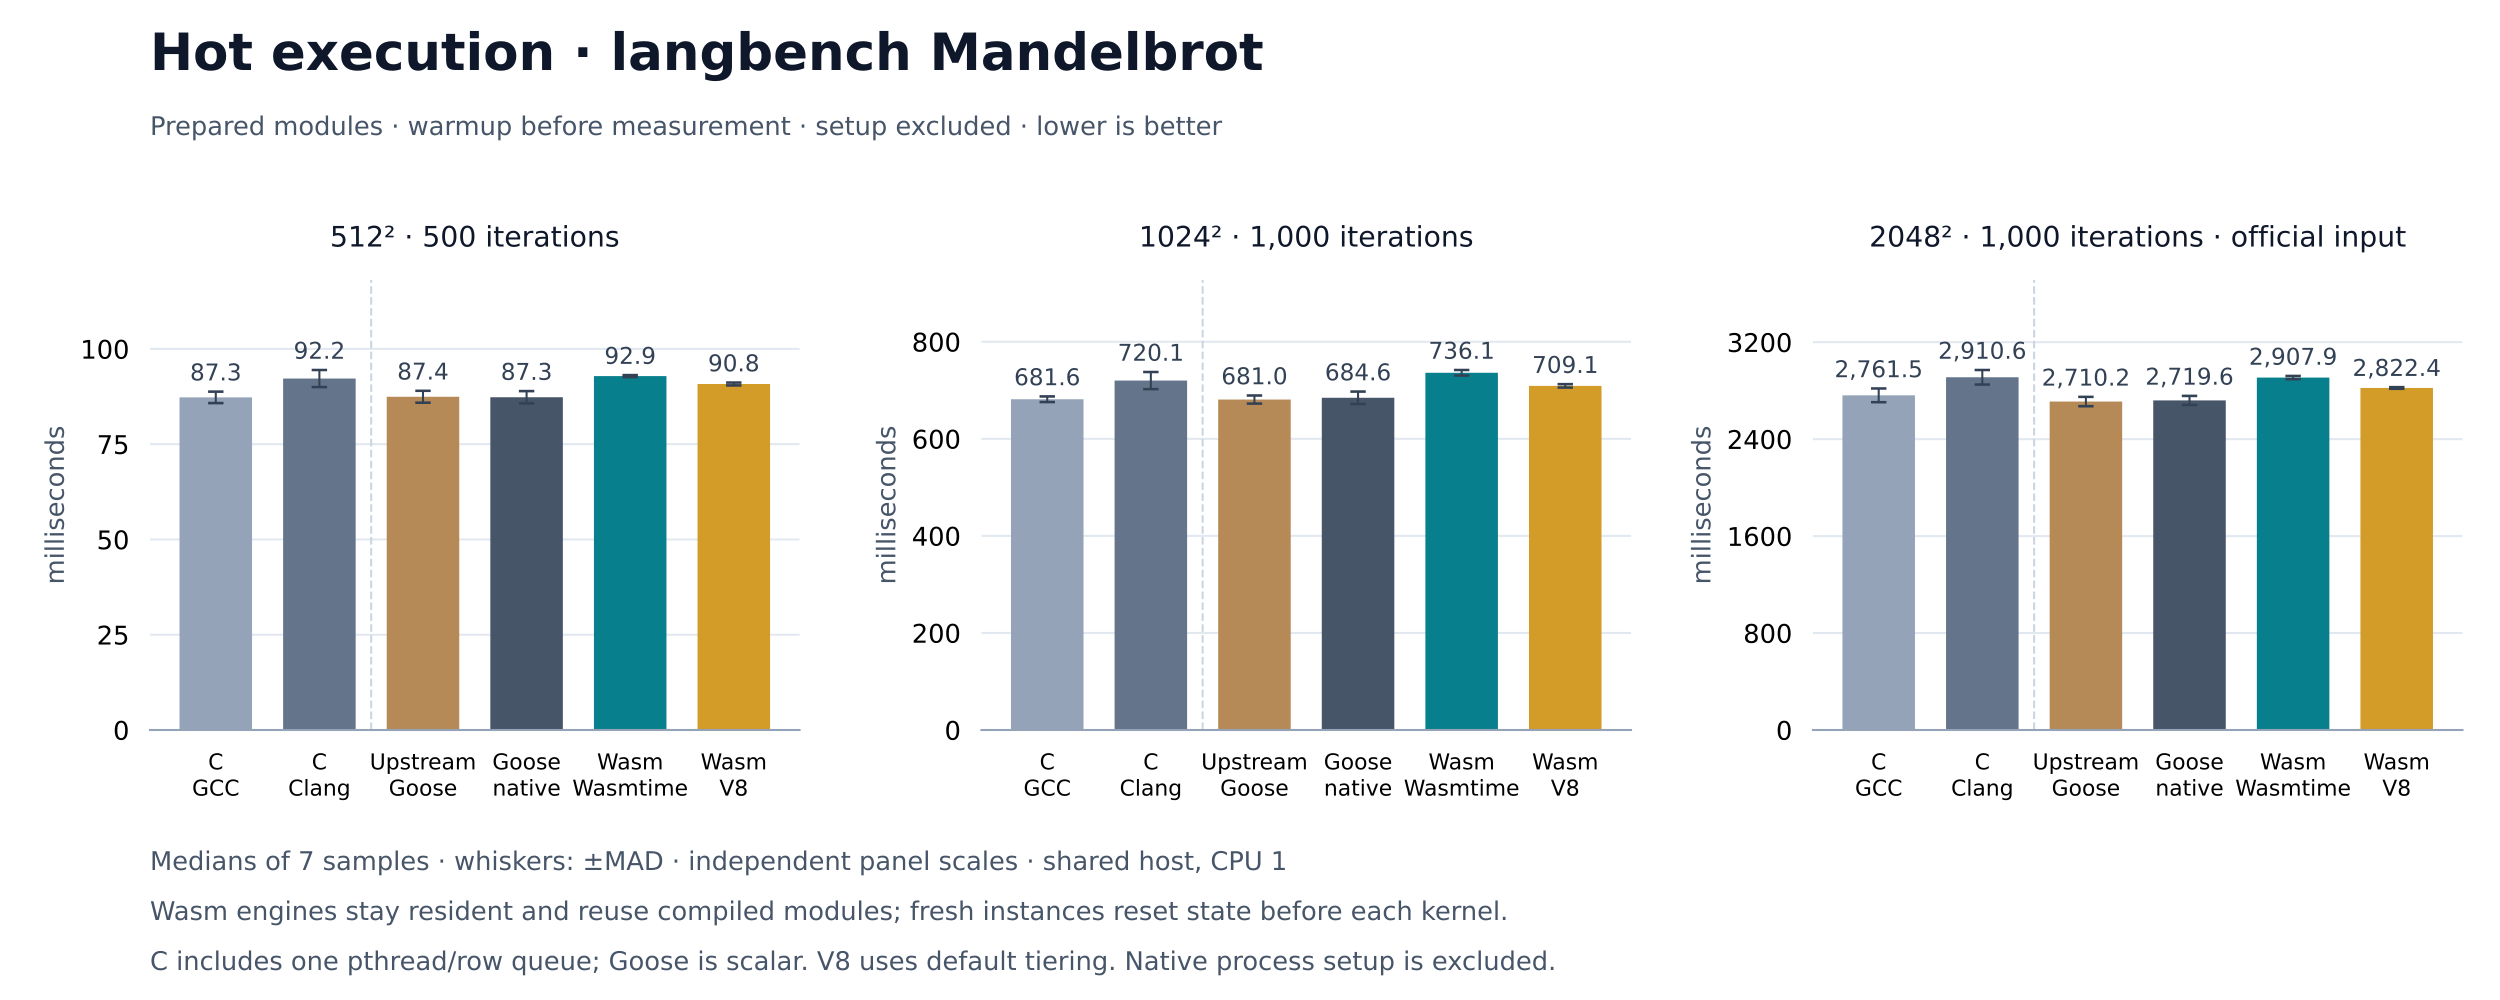
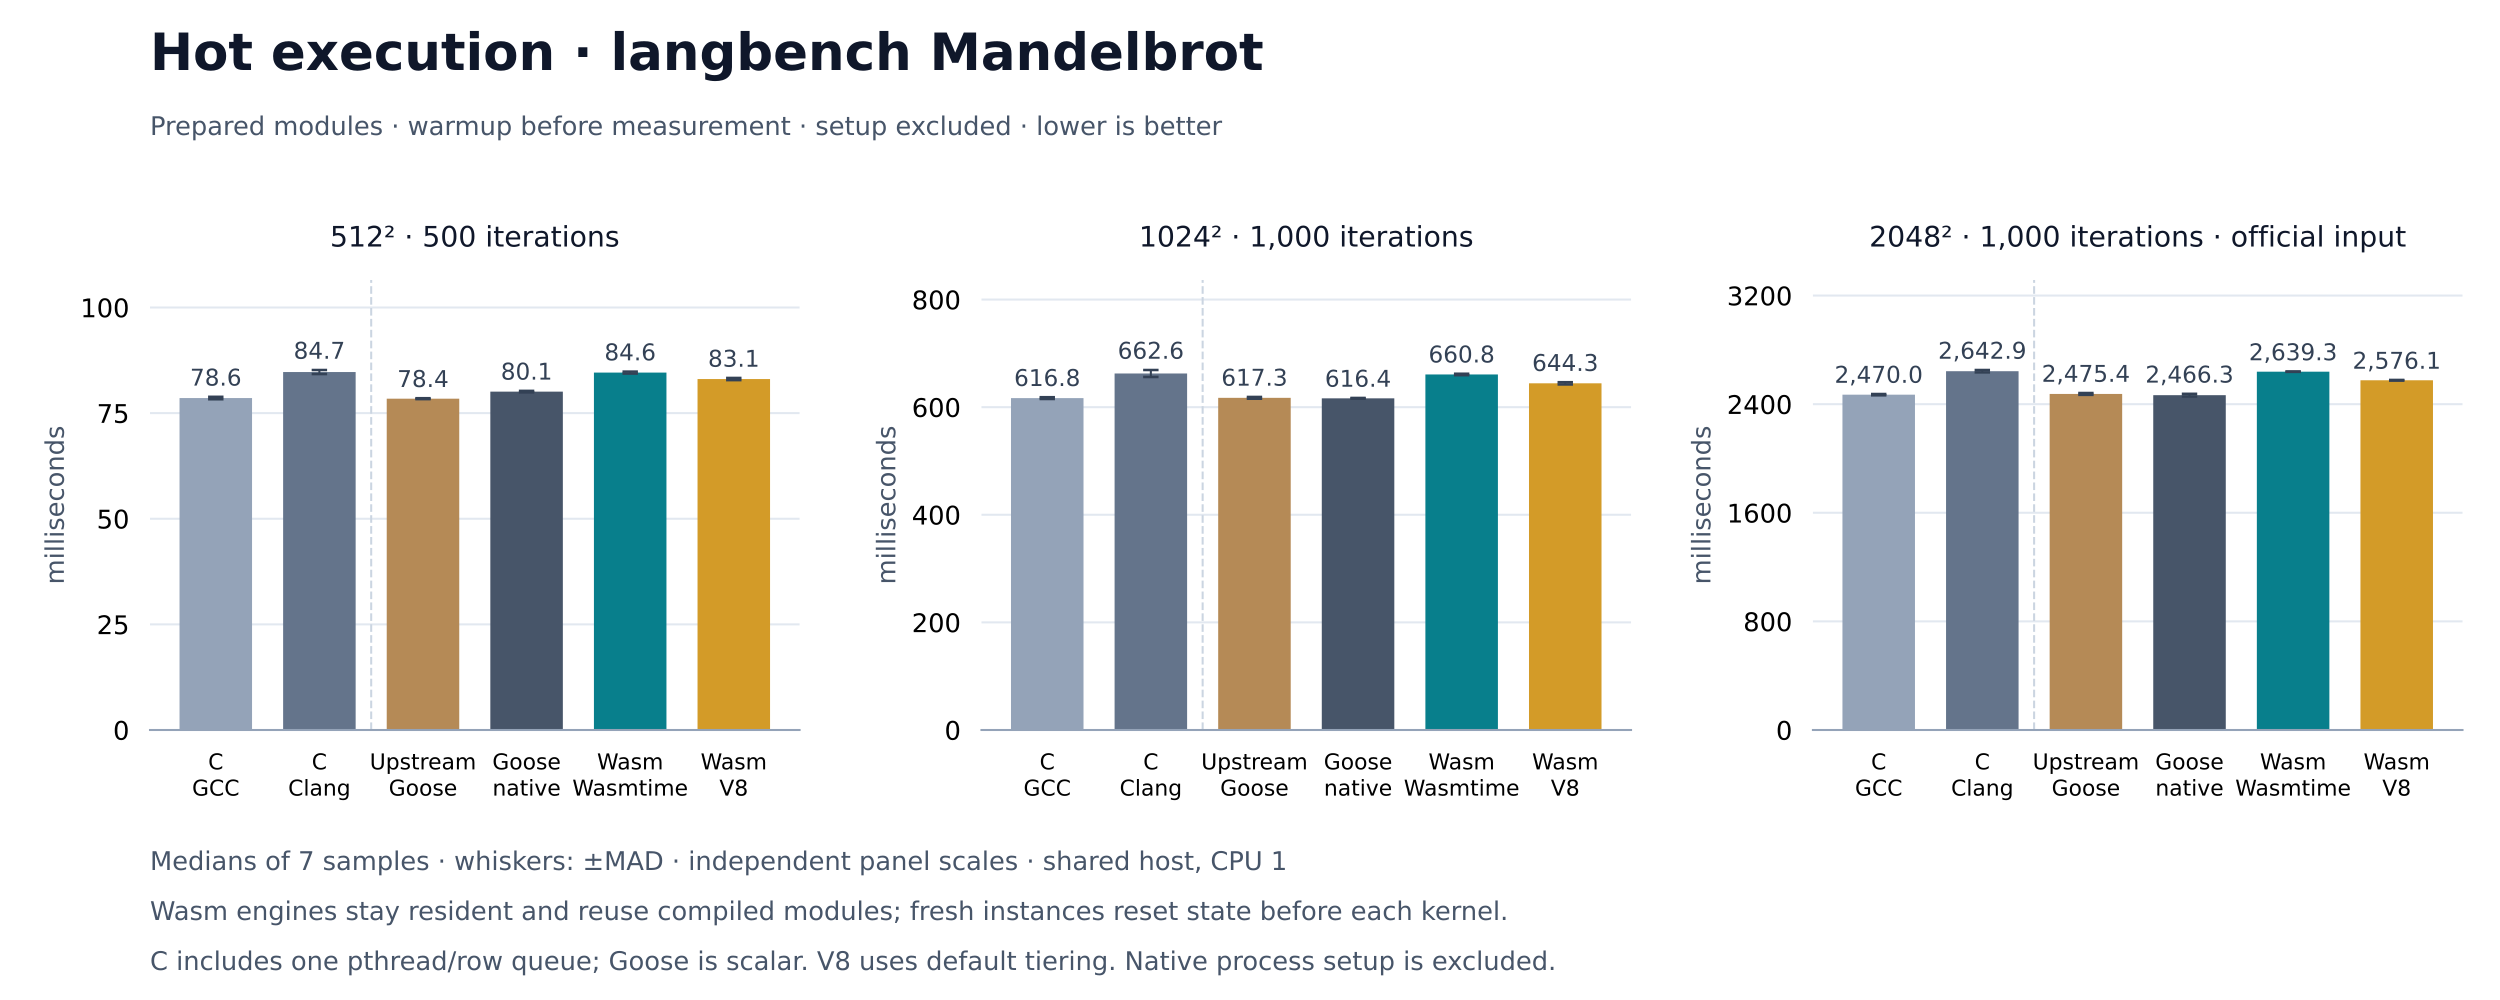
<svg xmlns="http://www.w3.org/2000/svg" xmlns:xlink="http://www.w3.org/1999/xlink" width="972pt" height="388.8pt" viewBox="0 0 972 388.8" version="1.1">
  <defs>
    <style type="text/css">*{stroke-linejoin: round; stroke-linecap: butt}</style>
  </defs>
  <g id="figure_1">
    <g id="patch_1">
      <path d="M 0 388.8 L 972 388.8 L 972 0 L 0 0 z " style="fill: #ffffff" />
    </g>
    <g id="axes_1">
      <g id="patch_2">
        <path d="M 58.32 283.824 L 310.876 283.824 L 310.876 108.864 L 58.32 108.864 z " style="fill: #ffffff" />
      </g>
      <g id="matplotlib.axis_1">
        <g id="xtick_1">
          <g id="line2d_1" />
          <g id="text_1">
            <text style="font-size: 8.5px; font-family: 'DejaVu Sans'" transform="translate(80.93016 299.1328)">C</text>
            <text style="font-size: 8.5px; font-family: 'DejaVu Sans'" transform="translate(74.66938 309.3345)">GCC</text>
          </g>
        </g>
        <g id="xtick_2">
          <g id="line2d_2" />
          <g id="text_2">
            <text style="font-size: 8.5px; font-family: 'DejaVu Sans'" transform="translate(121.2103 299.1328)">C</text>
            <text style="font-size: 8.5px; font-family: 'DejaVu Sans'" transform="translate(112.0336 309.3352)">Clang</text>
          </g>
        </g>
        <g id="xtick_3">
          <g id="line2d_3" />
          <g id="text_3">
            <text style="font-size: 8.5px; font-family: 'DejaVu Sans'" transform="translate(143.7566 299.1328)">Upstream</text>
            <text style="font-size: 8.5px; font-family: 'DejaVu Sans'" transform="translate(151.135 309.3345)">Goose</text>
          </g>
        </g>
        <g id="xtick_4">
          <g id="line2d_4" />
          <g id="text_4">
            <text style="font-size: 8.5px; font-family: 'DejaVu Sans'" transform="translate(191.4151 299.1328)">Goose</text>
            <text style="font-size: 8.5px; font-family: 'DejaVu Sans'" transform="translate(191.4629 309.3352)">native</text>
          </g>
        </g>
        <g id="xtick_5">
          <g id="line2d_5" />
          <g id="text_5">
            <text style="font-size: 8.5px; font-family: 'DejaVu Sans'" transform="translate(232.1294 299.1328)">Wasm</text>
            <text style="font-size: 8.5px; font-family: 'DejaVu Sans'" transform="translate(222.5278 309.3352)">Wasmtime</text>
          </g>
        </g>
        <g id="xtick_6">
          <g id="line2d_6" />
          <g id="text_6">
            <text style="font-size: 8.5px; font-family: 'DejaVu Sans'" transform="translate(272.4095 299.1328)">Wasm</text>
            <text style="font-size: 8.5px; font-family: 'DejaVu Sans'" transform="translate(279.687 309.3345)">V8</text>
          </g>
        </g>
      </g>
      <g id="matplotlib.axis_2">
        <g id="ytick_1">
          <g id="line2d_7">
            <path d="M 58.32 283.824 L 310.876 283.824 " clip-path="url(#p1867e7d874)" style="fill: none; stroke: #e2e8f0; stroke-width: 0.8; stroke-linecap: square" />
          </g>
          <g id="line2d_8" />
          <g id="text_7">
            <text style="font-size: 10px; font-family: 'DejaVu Sans'; text-anchor: end" x="50.32" y="287.623" transform="rotate(-0 50.32 287.6228)">0</text>
          </g>
        </g>
        <g id="ytick_2">
          <g id="line2d_9">
-             <path d="M 58.32 246.783 L 310.876 246.783 " clip-path="url(#p1867e7d874)" style="fill: none; stroke: #e2e8f0; stroke-width: 0.8; stroke-linecap: square" />
+             <path d="M 58.32 242.755 L 310.876 242.755 " clip-path="url(#p1867e7d874)" style="fill: none; stroke: #e2e8f0; stroke-width: 0.8; stroke-linecap: square" />
          </g>
          <g id="line2d_10" />
          <g id="text_8">
-             <text style="font-size: 10px; font-family: 'DejaVu Sans'; text-anchor: end" x="50.32" y="250.582" transform="rotate(-0 50.32 250.5823)">25</text>
+             <text style="font-size: 10px; font-family: 'DejaVu Sans'; text-anchor: end" x="50.32" y="246.554" transform="rotate(-0 50.32 246.5542)">25</text>
          </g>
        </g>
        <g id="ytick_3">
          <g id="line2d_11">
-             <path d="M 58.32 209.743 L 310.876 209.743 " clip-path="url(#p1867e7d874)" style="fill: none; stroke: #e2e8f0; stroke-width: 0.8; stroke-linecap: square" />
+             <path d="M 58.32 201.687 L 310.876 201.687 " clip-path="url(#p1867e7d874)" style="fill: none; stroke: #e2e8f0; stroke-width: 0.8; stroke-linecap: square" />
          </g>
          <g id="line2d_12" />
          <g id="text_9">
-             <text style="font-size: 10px; font-family: 'DejaVu Sans'; text-anchor: end" x="50.32" y="213.542" transform="rotate(-0 50.32 213.5417)">50</text>
+             <text style="font-size: 10px; font-family: 'DejaVu Sans'; text-anchor: end" x="50.32" y="205.486" transform="rotate(-0 50.32 205.4856)">50</text>
          </g>
        </g>
        <g id="ytick_4">
          <g id="line2d_13">
-             <path d="M 58.32 172.702 L 310.876 172.702 " clip-path="url(#p1867e7d874)" style="fill: none; stroke: #e2e8f0; stroke-width: 0.8; stroke-linecap: square" />
+             <path d="M 58.32 160.618 L 310.876 160.618 " clip-path="url(#p1867e7d874)" style="fill: none; stroke: #e2e8f0; stroke-width: 0.8; stroke-linecap: square" />
          </g>
          <g id="line2d_14" />
          <g id="text_10">
-             <text style="font-size: 10px; font-family: 'DejaVu Sans'; text-anchor: end" x="50.32" y="176.501" transform="rotate(-0 50.32 176.5011)">75</text>
+             <text style="font-size: 10px; font-family: 'DejaVu Sans'; text-anchor: end" x="50.32" y="164.417" transform="rotate(-0 50.32 164.4169)">75</text>
          </g>
        </g>
        <g id="ytick_5">
          <g id="line2d_15">
-             <path d="M 58.32 135.662 L 310.876 135.662 " clip-path="url(#p1867e7d874)" style="fill: none; stroke: #e2e8f0; stroke-width: 0.8; stroke-linecap: square" />
+             <path d="M 58.32 119.549 L 310.876 119.549 " clip-path="url(#p1867e7d874)" style="fill: none; stroke: #e2e8f0; stroke-width: 0.8; stroke-linecap: square" />
          </g>
          <g id="line2d_16" />
          <g id="text_11">
-             <text style="font-size: 10px; font-family: 'DejaVu Sans'; text-anchor: end" x="50.32" y="139.461" transform="rotate(-0 50.32 139.4606)">100</text>
+             <text style="font-size: 10px; font-family: 'DejaVu Sans'; text-anchor: end" x="50.32" y="123.348" transform="rotate(-0 50.32 123.3483)">100</text>
          </g>
        </g>
        <g id="text_12">
          <text style="font-size: 10px; font-family: 'DejaVu Sans'; text-anchor: middle; fill: #475569" x="24.83" y="196.344" transform="rotate(-90 24.83016 196.344)">milliseconds</text>
        </g>
      </g>
      <g id="patch_3">
-         <path d="M 69.8 283.824 L 97.996 283.824 L 97.996 154.5 L 69.8 154.5 z " clip-path="url(#p1867e7d874)" style="fill: #94a3b8" />
+         <path d="M 69.8 283.824 L 97.996 283.824 L 97.996 154.761 L 69.8 154.761 z " clip-path="url(#p1867e7d874)" style="fill: #94a3b8" />
      </g>
      <g id="patch_4">
-         <path d="M 110.08 283.824 L 138.276 283.824 L 138.276 147.176 L 110.08 147.176 z " clip-path="url(#p1867e7d874)" style="fill: #64748b" />
+         <path d="M 110.08 283.824 L 138.276 283.824 L 138.276 144.649 L 110.08 144.649 z " clip-path="url(#p1867e7d874)" style="fill: #64748b" />
      </g>
      <g id="patch_5">
-         <path d="M 150.36 283.824 L 178.556 283.824 L 178.556 154.259 L 150.36 154.259 z " clip-path="url(#p1867e7d874)" style="fill: #b58a56" />
+         <path d="M 150.36 283.824 L 178.556 283.824 L 178.556 155.009 L 150.36 155.009 z " clip-path="url(#p1867e7d874)" style="fill: #b58a56" />
      </g>
      <g id="patch_6">
-         <path d="M 190.64 283.824 L 218.836 283.824 L 218.836 154.449 L 190.64 154.449 z " clip-path="url(#p1867e7d874)" style="fill: #475569" />
+         <path d="M 190.64 283.824 L 218.836 283.824 L 218.836 152.269 L 190.64 152.269 z " clip-path="url(#p1867e7d874)" style="fill: #475569" />
      </g>
      <g id="patch_7">
-         <path d="M 230.92 283.824 L 259.116 283.824 L 259.116 146.228 L 230.92 146.228 z " clip-path="url(#p1867e7d874)" style="fill: #087f8c" />
+         <path d="M 230.92 283.824 L 259.116 283.824 L 259.116 144.861 L 230.92 144.861 z " clip-path="url(#p1867e7d874)" style="fill: #087f8c" />
      </g>
      <g id="patch_8">
-         <path d="M 271.2 283.824 L 299.396 283.824 L 299.396 149.297 L 271.2 149.297 z " clip-path="url(#p1867e7d874)" style="fill: #d39b28" />
+         <path d="M 271.2 283.824 L 299.396 283.824 L 299.396 147.377 L 271.2 147.377 z " clip-path="url(#p1867e7d874)" style="fill: #d39b28" />
      </g>
      <g id="LineCollection_1">
-         <path d="M 83.898 156.731 L 83.898 152.27 " clip-path="url(#p1867e7d874)" style="fill: none; stroke: #334155; stroke-width: 0.8" />
-         <path d="M 124.178 150.496 L 124.178 143.856 " clip-path="url(#p1867e7d874)" style="fill: none; stroke: #334155; stroke-width: 0.8" />
-         <path d="M 164.458 156.573 L 164.458 151.945 " clip-path="url(#p1867e7d874)" style="fill: none; stroke: #334155; stroke-width: 0.8" />
-         <path d="M 204.738 156.841 L 204.738 152.057 " clip-path="url(#p1867e7d874)" style="fill: none; stroke: #334155; stroke-width: 0.8" />
-         <path d="M 245.018 146.611 L 245.018 145.845 " clip-path="url(#p1867e7d874)" style="fill: none; stroke: #334155; stroke-width: 0.8" />
-         <path d="M 285.298 149.855 L 285.298 148.74 " clip-path="url(#p1867e7d874)" style="fill: none; stroke: #334155; stroke-width: 0.8" />
+         <path d="M 83.898 155.229 L 83.898 154.294 " clip-path="url(#p1867e7d874)" style="fill: none; stroke: #334155; stroke-width: 0.8" />
+         <path d="M 124.178 145.441 L 124.178 143.856 " clip-path="url(#p1867e7d874)" style="fill: none; stroke: #334155; stroke-width: 0.8" />
+         <path d="M 164.458 155.184 L 164.458 154.835 " clip-path="url(#p1867e7d874)" style="fill: none; stroke: #334155; stroke-width: 0.8" />
+         <path d="M 204.738 152.565 L 204.738 151.972 " clip-path="url(#p1867e7d874)" style="fill: none; stroke: #334155; stroke-width: 0.8" />
+         <path d="M 245.018 145.244 L 245.018 144.477 " clip-path="url(#p1867e7d874)" style="fill: none; stroke: #334155; stroke-width: 0.8" />
+         <path d="M 285.298 147.795 L 285.298 146.958 " clip-path="url(#p1867e7d874)" style="fill: none; stroke: #334155; stroke-width: 0.8" />
      </g>
      <g id="line2d_17">
        <defs>
          <path id="m312f0f70a7" d="M 3 0 L -3 -0 " style="stroke: #334155" />
        </defs>
        <g clip-path="url(#p1867e7d874)">
-           <use xlink:href="#m312f0f70a7" x="83.898" y="156.731" style="fill: #1f77b4; stroke: #334155" />
-           <use xlink:href="#m312f0f70a7" x="124.178" y="150.496" style="fill: #1f77b4; stroke: #334155" />
-           <use xlink:href="#m312f0f70a7" x="164.458" y="156.573" style="fill: #1f77b4; stroke: #334155" />
-           <use xlink:href="#m312f0f70a7" x="204.738" y="156.841" style="fill: #1f77b4; stroke: #334155" />
-           <use xlink:href="#m312f0f70a7" x="245.018" y="146.611" style="fill: #1f77b4; stroke: #334155" />
-           <use xlink:href="#m312f0f70a7" x="285.298" y="149.855" style="fill: #1f77b4; stroke: #334155" />
+           <use xlink:href="#m312f0f70a7" x="83.898" y="155.229" style="fill: #1f77b4; stroke: #334155" />
+           <use xlink:href="#m312f0f70a7" x="124.178" y="145.441" style="fill: #1f77b4; stroke: #334155" />
+           <use xlink:href="#m312f0f70a7" x="164.458" y="155.184" style="fill: #1f77b4; stroke: #334155" />
+           <use xlink:href="#m312f0f70a7" x="204.738" y="152.565" style="fill: #1f77b4; stroke: #334155" />
+           <use xlink:href="#m312f0f70a7" x="245.018" y="145.244" style="fill: #1f77b4; stroke: #334155" />
+           <use xlink:href="#m312f0f70a7" x="285.298" y="147.795" style="fill: #1f77b4; stroke: #334155" />
        </g>
      </g>
      <g id="line2d_18">
        <g clip-path="url(#p1867e7d874)">
-           <use xlink:href="#m312f0f70a7" x="83.898" y="152.27" style="fill: #1f77b4; stroke: #334155" />
+           <use xlink:href="#m312f0f70a7" x="83.898" y="154.294" style="fill: #1f77b4; stroke: #334155" />
          <use xlink:href="#m312f0f70a7" x="124.178" y="143.856" style="fill: #1f77b4; stroke: #334155" />
-           <use xlink:href="#m312f0f70a7" x="164.458" y="151.945" style="fill: #1f77b4; stroke: #334155" />
-           <use xlink:href="#m312f0f70a7" x="204.738" y="152.057" style="fill: #1f77b4; stroke: #334155" />
-           <use xlink:href="#m312f0f70a7" x="245.018" y="145.845" style="fill: #1f77b4; stroke: #334155" />
-           <use xlink:href="#m312f0f70a7" x="285.298" y="148.74" style="fill: #1f77b4; stroke: #334155" />
+           <use xlink:href="#m312f0f70a7" x="164.458" y="154.835" style="fill: #1f77b4; stroke: #334155" />
+           <use xlink:href="#m312f0f70a7" x="204.738" y="151.972" style="fill: #1f77b4; stroke: #334155" />
+           <use xlink:href="#m312f0f70a7" x="245.018" y="144.477" style="fill: #1f77b4; stroke: #334155" />
+           <use xlink:href="#m312f0f70a7" x="285.298" y="146.958" style="fill: #1f77b4; stroke: #334155" />
        </g>
      </g>
      <g id="line2d_19">
        <path d="M 144.318 283.824 L 144.318 108.864 " clip-path="url(#p1867e7d874)" style="fill: none; stroke-dasharray: 2.96,1.28; stroke-dashoffset: 0; stroke: #cbd5e1; stroke-width: 0.8" />
      </g>
      <g id="patch_9">
        <path d="M 58.32 283.824 L 310.876 283.824 " style="fill: none; stroke: #94a3b8; stroke-width: 0.8; stroke-linejoin: miter; stroke-linecap: square" />
      </g>
      <g id="text_13">
-         <text style="font-size: 9px; font-family: 'DejaVu Sans'; text-anchor: middle; fill: #334155" x="83.898" y="147.896" transform="rotate(-0 83.89786 147.8958)">87.3</text>
+         <text style="font-size: 9px; font-family: 'DejaVu Sans'; text-anchor: middle; fill: #334155" x="83.898" y="149.92" transform="rotate(-0 83.89786 149.9197)">78.6</text>
      </g>
      <g id="text_14">
-         <text style="font-size: 9px; font-family: 'DejaVu Sans'; text-anchor: middle; fill: #334155" x="124.178" y="139.482" transform="rotate(-0 124.178 139.482)">92.2</text>
+         <text style="font-size: 9px; font-family: 'DejaVu Sans'; text-anchor: middle; fill: #334155" x="124.178" y="139.482" transform="rotate(-0 124.178 139.482)">84.7</text>
      </g>
      <g id="text_15">
-         <text style="font-size: 9px; font-family: 'DejaVu Sans'; text-anchor: middle; fill: #334155" x="164.458" y="147.571" transform="rotate(-0 164.458 147.5705)">87.4</text>
+         <text style="font-size: 9px; font-family: 'DejaVu Sans'; text-anchor: middle; fill: #334155" x="164.458" y="150.461" transform="rotate(-0 164.458 150.4614)">78.4</text>
      </g>
      <g id="text_16">
-         <text style="font-size: 9px; font-family: 'DejaVu Sans'; text-anchor: middle; fill: #334155" x="204.738" y="147.683" transform="rotate(-0 204.7381 147.6829)">87.3</text>
+         <text style="font-size: 9px; font-family: 'DejaVu Sans'; text-anchor: middle; fill: #334155" x="204.738" y="147.598" transform="rotate(-0 204.7381 147.5976)">80.1</text>
      </g>
      <g id="text_17">
-         <text style="font-size: 9px; font-family: 'DejaVu Sans'; text-anchor: middle; fill: #334155" x="245.018" y="141.471" transform="rotate(-0 245.0182 141.4706)">92.9</text>
+         <text style="font-size: 9px; font-family: 'DejaVu Sans'; text-anchor: middle; fill: #334155" x="245.018" y="140.103" transform="rotate(-0 245.0182 140.1027)">84.6</text>
      </g>
      <g id="text_18">
-         <text style="font-size: 9px; font-family: 'DejaVu Sans'; text-anchor: middle; fill: #334155" x="285.298" y="144.366" transform="rotate(-0 285.2983 144.3659)">90.8</text>
+         <text style="font-size: 9px; font-family: 'DejaVu Sans'; text-anchor: middle; fill: #334155" x="285.298" y="142.584" transform="rotate(-0 285.2983 142.5838)">83.1</text>
      </g>
      <g id="text_19">
        <text style="font-size: 11px; font-family: 'DejaVu Sans'; text-anchor: middle; fill: #0f172a" x="184.598" y="95.864" transform="rotate(-0 184.5981 95.864)">512² · 500 iterations</text>
      </g>
    </g>
    <g id="axes_2">
      <g id="patch_10">
        <path d="M 381.592 283.824 L 634.148 283.824 L 634.148 108.864 L 381.592 108.864 z " style="fill: #ffffff" />
      </g>
      <g id="matplotlib.axis_3">
        <g id="xtick_7">
          <g id="line2d_20" />
          <g id="text_20">
            <text style="font-size: 8.5px; font-family: 'DejaVu Sans'" transform="translate(404.2021 299.1328)">C</text>
            <text style="font-size: 8.5px; font-family: 'DejaVu Sans'" transform="translate(397.9413 309.3345)">GCC</text>
          </g>
        </g>
        <g id="xtick_8">
          <g id="line2d_21" />
          <g id="text_21">
            <text style="font-size: 8.5px; font-family: 'DejaVu Sans'" transform="translate(444.4822 299.1328)">C</text>
            <text style="font-size: 8.5px; font-family: 'DejaVu Sans'" transform="translate(435.3055 309.3352)">Clang</text>
          </g>
        </g>
        <g id="xtick_9">
          <g id="line2d_22" />
          <g id="text_22">
            <text style="font-size: 8.5px; font-family: 'DejaVu Sans'" transform="translate(467.0285 299.1328)">Upstream</text>
            <text style="font-size: 8.5px; font-family: 'DejaVu Sans'" transform="translate(474.4069 309.3345)">Goose</text>
          </g>
        </g>
        <g id="xtick_10">
          <g id="line2d_23" />
          <g id="text_23">
            <text style="font-size: 8.5px; font-family: 'DejaVu Sans'" transform="translate(514.687 299.1328)">Goose</text>
            <text style="font-size: 8.5px; font-family: 'DejaVu Sans'" transform="translate(514.7348 309.3352)">native</text>
          </g>
        </g>
        <g id="xtick_11">
          <g id="line2d_24" />
          <g id="text_24">
            <text style="font-size: 8.5px; font-family: 'DejaVu Sans'" transform="translate(555.4013 299.1328)">Wasm</text>
            <text style="font-size: 8.5px; font-family: 'DejaVu Sans'" transform="translate(545.7997 309.3352)">Wasmtime</text>
          </g>
        </g>
        <g id="xtick_12">
          <g id="line2d_25" />
          <g id="text_25">
            <text style="font-size: 8.5px; font-family: 'DejaVu Sans'" transform="translate(595.6814 299.1328)">Wasm</text>
            <text style="font-size: 8.5px; font-family: 'DejaVu Sans'" transform="translate(602.9589 309.3345)">V8</text>
          </g>
        </g>
      </g>
      <g id="matplotlib.axis_4">
        <g id="ytick_6">
          <g id="line2d_26">
            <path d="M 381.592 283.824 L 634.148 283.824 " clip-path="url(#pa1d23f0274)" style="fill: none; stroke: #e2e8f0; stroke-width: 0.8; stroke-linecap: square" />
          </g>
          <g id="line2d_27" />
          <g id="text_26">
            <text style="font-size: 10px; font-family: 'DejaVu Sans'; text-anchor: end" x="373.592" y="287.623" transform="rotate(-0 373.5919 287.6228)">0</text>
          </g>
        </g>
        <g id="ytick_7">
          <g id="line2d_28">
-             <path d="M 381.592 246.089 L 634.148 246.089 " clip-path="url(#pa1d23f0274)" style="fill: none; stroke: #e2e8f0; stroke-width: 0.8; stroke-linecap: square" />
+             <path d="M 381.592 241.984 L 634.148 241.984 " clip-path="url(#pa1d23f0274)" style="fill: none; stroke: #e2e8f0; stroke-width: 0.8; stroke-linecap: square" />
          </g>
          <g id="line2d_29" />
          <g id="text_27">
-             <text style="font-size: 10px; font-family: 'DejaVu Sans'; text-anchor: end" x="373.592" y="249.888" transform="rotate(-0 373.5919 249.888)">200</text>
+             <text style="font-size: 10px; font-family: 'DejaVu Sans'; text-anchor: end" x="373.592" y="245.782" transform="rotate(-0 373.5919 245.7823)">200</text>
          </g>
        </g>
        <g id="ytick_8">
          <g id="line2d_30">
-             <path d="M 381.592 208.354 L 634.148 208.354 " clip-path="url(#pa1d23f0274)" style="fill: none; stroke: #e2e8f0; stroke-width: 0.8; stroke-linecap: square" />
+             <path d="M 381.592 200.143 L 634.148 200.143 " clip-path="url(#pa1d23f0274)" style="fill: none; stroke: #e2e8f0; stroke-width: 0.8; stroke-linecap: square" />
          </g>
          <g id="line2d_31" />
          <g id="text_28">
-             <text style="font-size: 10px; font-family: 'DejaVu Sans'; text-anchor: end" x="373.592" y="212.153" transform="rotate(-0 373.5919 212.1532)">400</text>
+             <text style="font-size: 10px; font-family: 'DejaVu Sans'; text-anchor: end" x="373.592" y="203.942" transform="rotate(-0 373.5919 203.9419)">400</text>
          </g>
        </g>
        <g id="ytick_9">
          <g id="line2d_32">
-             <path d="M 381.592 170.62 L 634.148 170.62 " clip-path="url(#pa1d23f0274)" style="fill: none; stroke: #e2e8f0; stroke-width: 0.8; stroke-linecap: square" />
+             <path d="M 381.592 158.303 L 634.148 158.303 " clip-path="url(#pa1d23f0274)" style="fill: none; stroke: #e2e8f0; stroke-width: 0.8; stroke-linecap: square" />
          </g>
          <g id="line2d_33" />
          <g id="text_29">
-             <text style="font-size: 10px; font-family: 'DejaVu Sans'; text-anchor: end" x="373.592" y="174.418" transform="rotate(-0 373.5919 174.4184)">600</text>
+             <text style="font-size: 10px; font-family: 'DejaVu Sans'; text-anchor: end" x="373.592" y="162.101" transform="rotate(-0 373.5919 162.1014)">600</text>
          </g>
        </g>
        <g id="ytick_10">
          <g id="line2d_34">
-             <path d="M 381.592 132.885 L 634.148 132.885 " clip-path="url(#pa1d23f0274)" style="fill: none; stroke: #e2e8f0; stroke-width: 0.8; stroke-linecap: square" />
+             <path d="M 381.592 116.462 L 634.148 116.462 " clip-path="url(#pa1d23f0274)" style="fill: none; stroke: #e2e8f0; stroke-width: 0.8; stroke-linecap: square" />
          </g>
          <g id="line2d_35" />
          <g id="text_30">
-             <text style="font-size: 10px; font-family: 'DejaVu Sans'; text-anchor: end" x="373.592" y="136.684" transform="rotate(-0 373.5919 136.6836)">800</text>
+             <text style="font-size: 10px; font-family: 'DejaVu Sans'; text-anchor: end" x="373.592" y="120.261" transform="rotate(-0 373.5919 120.2609)">800</text>
          </g>
        </g>
        <g id="text_31">
          <text style="font-size: 10px; font-family: 'DejaVu Sans'; text-anchor: middle; fill: #475569" x="348.102" y="196.344" transform="rotate(-90 348.1021 196.344)">milliseconds</text>
        </g>
      </g>
      <g id="patch_11">
-         <path d="M 393.072 283.824 L 421.268 283.824 L 421.268 155.226 L 393.072 155.226 z " clip-path="url(#pa1d23f0274)" style="fill: #94a3b8" />
+         <path d="M 393.072 283.824 L 421.268 283.824 L 421.268 154.785 L 393.072 154.785 z " clip-path="url(#pa1d23f0274)" style="fill: #94a3b8" />
      </g>
      <g id="patch_12">
-         <path d="M 433.352 283.824 L 461.548 283.824 L 461.548 147.962 L 433.352 147.962 z " clip-path="url(#pa1d23f0274)" style="fill: #64748b" />
+         <path d="M 433.352 283.824 L 461.548 283.824 L 461.548 145.211 L 433.352 145.211 z " clip-path="url(#pa1d23f0274)" style="fill: #64748b" />
      </g>
      <g id="patch_13">
-         <path d="M 473.632 283.824 L 501.828 283.824 L 501.828 155.339 L 473.632 155.339 z " clip-path="url(#pa1d23f0274)" style="fill: #b58a56" />
+         <path d="M 473.632 283.824 L 501.828 283.824 L 501.828 154.679 L 473.632 154.679 z " clip-path="url(#pa1d23f0274)" style="fill: #b58a56" />
      </g>
      <g id="patch_14">
-         <path d="M 513.912 283.824 L 542.108 283.824 L 542.108 154.654 L 513.912 154.654 z " clip-path="url(#pa1d23f0274)" style="fill: #475569" />
+         <path d="M 513.912 283.824 L 542.108 283.824 L 542.108 154.875 L 513.912 154.875 z " clip-path="url(#pa1d23f0274)" style="fill: #475569" />
      </g>
      <g id="patch_15">
-         <path d="M 554.192 283.824 L 582.388 283.824 L 582.388 144.937 L 554.192 144.937 z " clip-path="url(#pa1d23f0274)" style="fill: #087f8c" />
+         <path d="M 554.192 283.824 L 582.388 283.824 L 582.388 145.592 L 554.192 145.592 z " clip-path="url(#pa1d23f0274)" style="fill: #087f8c" />
      </g>
      <g id="patch_16">
-         <path d="M 594.472 283.824 L 622.668 283.824 L 622.668 150.032 L 594.472 150.032 z " clip-path="url(#pa1d23f0274)" style="fill: #d39b28" />
+         <path d="M 594.472 283.824 L 622.668 283.824 L 622.668 149.031 L 594.472 149.031 z " clip-path="url(#pa1d23f0274)" style="fill: #d39b28" />
      </g>
      <g id="LineCollection_2">
-         <path d="M 407.17 156.313 L 407.17 154.139 " clip-path="url(#pa1d23f0274)" style="fill: none; stroke: #334155; stroke-width: 0.8" />
-         <path d="M 447.45 151.295 L 447.45 144.63 " clip-path="url(#pa1d23f0274)" style="fill: none; stroke: #334155; stroke-width: 0.8" />
-         <path d="M 487.73 156.915 L 487.73 153.764 " clip-path="url(#pa1d23f0274)" style="fill: none; stroke: #334155; stroke-width: 0.8" />
-         <path d="M 528.01 157.063 L 528.01 152.244 " clip-path="url(#pa1d23f0274)" style="fill: none; stroke: #334155; stroke-width: 0.8" />
-         <path d="M 568.29 146.018 L 568.29 143.856 " clip-path="url(#pa1d23f0274)" style="fill: none; stroke: #334155; stroke-width: 0.8" />
-         <path d="M 608.57 150.694 L 608.57 149.37 " clip-path="url(#pa1d23f0274)" style="fill: none; stroke: #334155; stroke-width: 0.8" />
+         <path d="M 407.17 155.126 L 407.17 154.445 " clip-path="url(#pa1d23f0274)" style="fill: none; stroke: #334155; stroke-width: 0.8" />
+         <path d="M 447.45 146.566 L 447.45 143.856 " clip-path="url(#pa1d23f0274)" style="fill: none; stroke: #334155; stroke-width: 0.8" />
+         <path d="M 487.73 155.028 L 487.73 154.33 " clip-path="url(#pa1d23f0274)" style="fill: none; stroke: #334155; stroke-width: 0.8" />
+         <path d="M 528.01 155.021 L 528.01 154.729 " clip-path="url(#pa1d23f0274)" style="fill: none; stroke: #334155; stroke-width: 0.8" />
+         <path d="M 568.29 145.878 L 568.29 145.307 " clip-path="url(#pa1d23f0274)" style="fill: none; stroke: #334155; stroke-width: 0.8" />
+         <path d="M 608.57 149.461 L 608.57 148.602 " clip-path="url(#pa1d23f0274)" style="fill: none; stroke: #334155; stroke-width: 0.8" />
      </g>
      <g id="line2d_36">
        <g clip-path="url(#pa1d23f0274)">
-           <use xlink:href="#m312f0f70a7" x="407.17" y="156.313" style="fill: #1f77b4; stroke: #334155" />
-           <use xlink:href="#m312f0f70a7" x="447.45" y="151.295" style="fill: #1f77b4; stroke: #334155" />
-           <use xlink:href="#m312f0f70a7" x="487.73" y="156.915" style="fill: #1f77b4; stroke: #334155" />
-           <use xlink:href="#m312f0f70a7" x="528.01" y="157.063" style="fill: #1f77b4; stroke: #334155" />
-           <use xlink:href="#m312f0f70a7" x="568.29" y="146.018" style="fill: #1f77b4; stroke: #334155" />
-           <use xlink:href="#m312f0f70a7" x="608.57" y="150.694" style="fill: #1f77b4; stroke: #334155" />
+           <use xlink:href="#m312f0f70a7" x="407.17" y="155.126" style="fill: #1f77b4; stroke: #334155" />
+           <use xlink:href="#m312f0f70a7" x="447.45" y="146.566" style="fill: #1f77b4; stroke: #334155" />
+           <use xlink:href="#m312f0f70a7" x="487.73" y="155.028" style="fill: #1f77b4; stroke: #334155" />
+           <use xlink:href="#m312f0f70a7" x="528.01" y="155.021" style="fill: #1f77b4; stroke: #334155" />
+           <use xlink:href="#m312f0f70a7" x="568.29" y="145.878" style="fill: #1f77b4; stroke: #334155" />
+           <use xlink:href="#m312f0f70a7" x="608.57" y="149.461" style="fill: #1f77b4; stroke: #334155" />
        </g>
      </g>
      <g id="line2d_37">
        <g clip-path="url(#pa1d23f0274)">
-           <use xlink:href="#m312f0f70a7" x="407.17" y="154.139" style="fill: #1f77b4; stroke: #334155" />
-           <use xlink:href="#m312f0f70a7" x="447.45" y="144.63" style="fill: #1f77b4; stroke: #334155" />
-           <use xlink:href="#m312f0f70a7" x="487.73" y="153.764" style="fill: #1f77b4; stroke: #334155" />
-           <use xlink:href="#m312f0f70a7" x="528.01" y="152.244" style="fill: #1f77b4; stroke: #334155" />
-           <use xlink:href="#m312f0f70a7" x="568.29" y="143.856" style="fill: #1f77b4; stroke: #334155" />
-           <use xlink:href="#m312f0f70a7" x="608.57" y="149.37" style="fill: #1f77b4; stroke: #334155" />
+           <use xlink:href="#m312f0f70a7" x="407.17" y="154.445" style="fill: #1f77b4; stroke: #334155" />
+           <use xlink:href="#m312f0f70a7" x="447.45" y="143.856" style="fill: #1f77b4; stroke: #334155" />
+           <use xlink:href="#m312f0f70a7" x="487.73" y="154.33" style="fill: #1f77b4; stroke: #334155" />
+           <use xlink:href="#m312f0f70a7" x="528.01" y="154.729" style="fill: #1f77b4; stroke: #334155" />
+           <use xlink:href="#m312f0f70a7" x="568.29" y="145.307" style="fill: #1f77b4; stroke: #334155" />
+           <use xlink:href="#m312f0f70a7" x="608.57" y="148.602" style="fill: #1f77b4; stroke: #334155" />
        </g>
      </g>
      <g id="line2d_38">
        <path d="M 467.59 283.824 L 467.59 108.864 " clip-path="url(#pa1d23f0274)" style="fill: none; stroke-dasharray: 2.96,1.28; stroke-dashoffset: 0; stroke: #cbd5e1; stroke-width: 0.8" />
      </g>
      <g id="patch_17">
        <path d="M 381.592 283.824 L 634.148 283.824 " style="fill: none; stroke: #94a3b8; stroke-width: 0.8; stroke-linejoin: miter; stroke-linecap: square" />
      </g>
      <g id="text_32">
-         <text style="font-size: 9px; font-family: 'DejaVu Sans'; text-anchor: middle; fill: #334155" x="407.17" y="149.765" transform="rotate(-0 407.1698 149.7646)">681.6</text>
+         <text style="font-size: 9px; font-family: 'DejaVu Sans'; text-anchor: middle; fill: #334155" x="407.17" y="150.071" transform="rotate(-0 407.1698 150.0713)">616.8</text>
      </g>
      <g id="text_33">
-         <text style="font-size: 9px; font-family: 'DejaVu Sans'; text-anchor: middle; fill: #334155" x="447.45" y="140.256" transform="rotate(-0 447.4499 140.2559)">720.1</text>
+         <text style="font-size: 9px; font-family: 'DejaVu Sans'; text-anchor: middle; fill: #334155" x="447.45" y="139.482" transform="rotate(-0 447.4499 139.482)">662.6</text>
      </g>
      <g id="text_34">
-         <text style="font-size: 9px; font-family: 'DejaVu Sans'; text-anchor: middle; fill: #334155" x="487.73" y="149.39" transform="rotate(-0 487.73 149.3896)">681.0</text>
+         <text style="font-size: 9px; font-family: 'DejaVu Sans'; text-anchor: middle; fill: #334155" x="487.73" y="149.956" transform="rotate(-0 487.73 149.9555)">617.3</text>
      </g>
      <g id="text_35">
-         <text style="font-size: 9px; font-family: 'DejaVu Sans'; text-anchor: middle; fill: #334155" x="528.01" y="147.87" transform="rotate(-0 528.01 147.8701)">684.6</text>
+         <text style="font-size: 9px; font-family: 'DejaVu Sans'; text-anchor: middle; fill: #334155" x="528.01" y="150.355" transform="rotate(-0 528.01 150.3553)">616.4</text>
      </g>
      <g id="text_36">
-         <text style="font-size: 9px; font-family: 'DejaVu Sans'; text-anchor: middle; fill: #334155" x="568.29" y="139.482" transform="rotate(-0 568.2901 139.482)">736.1</text>
+         <text style="font-size: 9px; font-family: 'DejaVu Sans'; text-anchor: middle; fill: #334155" x="568.29" y="140.933" transform="rotate(-0 568.2901 140.9327)">660.8</text>
      </g>
      <g id="text_37">
-         <text style="font-size: 9px; font-family: 'DejaVu Sans'; text-anchor: middle; fill: #334155" x="608.57" y="144.996" transform="rotate(-0 608.5702 144.9965)">709.1</text>
+         <text style="font-size: 9px; font-family: 'DejaVu Sans'; text-anchor: middle; fill: #334155" x="608.57" y="144.228" transform="rotate(-0 608.5702 144.2278)">644.3</text>
      </g>
      <g id="text_38">
        <text style="font-size: 11px; font-family: 'DejaVu Sans'; text-anchor: middle; fill: #0f172a" x="507.87" y="95.864" transform="rotate(-0 507.87 95.864)">1024² · 1,000 iterations</text>
      </g>
    </g>
    <g id="axes_3">
      <g id="patch_18">
        <path d="M 704.864 283.824 L 957.42 283.824 L 957.42 108.864 L 704.864 108.864 z " style="fill: #ffffff" />
      </g>
      <g id="matplotlib.axis_5">
        <g id="xtick_13">
          <g id="line2d_39" />
          <g id="text_39">
            <text style="font-size: 8.5px; font-family: 'DejaVu Sans'" transform="translate(727.474 299.1328)">C</text>
            <text style="font-size: 8.5px; font-family: 'DejaVu Sans'" transform="translate(721.2132 309.3345)">GCC</text>
          </g>
        </g>
        <g id="xtick_14">
          <g id="line2d_40" />
          <g id="text_40">
            <text style="font-size: 8.5px; font-family: 'DejaVu Sans'" transform="translate(767.7541 299.1328)">C</text>
            <text style="font-size: 8.5px; font-family: 'DejaVu Sans'" transform="translate(758.5774 309.3352)">Clang</text>
          </g>
        </g>
        <g id="xtick_15">
          <g id="line2d_41" />
          <g id="text_41">
            <text style="font-size: 8.5px; font-family: 'DejaVu Sans'" transform="translate(790.3004 299.1328)">Upstream</text>
            <text style="font-size: 8.5px; font-family: 'DejaVu Sans'" transform="translate(797.6788 309.3345)">Goose</text>
          </g>
        </g>
        <g id="xtick_16">
          <g id="line2d_42" />
          <g id="text_42">
            <text style="font-size: 8.5px; font-family: 'DejaVu Sans'" transform="translate(837.9589 299.1328)">Goose</text>
            <text style="font-size: 8.5px; font-family: 'DejaVu Sans'" transform="translate(838.0067 309.3352)">native</text>
          </g>
        </g>
        <g id="xtick_17">
          <g id="line2d_43" />
          <g id="text_43">
            <text style="font-size: 8.5px; font-family: 'DejaVu Sans'" transform="translate(878.6733 299.1328)">Wasm</text>
            <text style="font-size: 8.5px; font-family: 'DejaVu Sans'" transform="translate(869.0716 309.3352)">Wasmtime</text>
          </g>
        </g>
        <g id="xtick_18">
          <g id="line2d_44" />
          <g id="text_44">
            <text style="font-size: 8.5px; font-family: 'DejaVu Sans'" transform="translate(918.9534 299.1328)">Wasm</text>
            <text style="font-size: 8.5px; font-family: 'DejaVu Sans'" transform="translate(926.2308 309.3345)">V8</text>
          </g>
        </g>
      </g>
      <g id="matplotlib.axis_6">
        <g id="ytick_11">
          <g id="line2d_45">
            <path d="M 704.864 283.824 L 957.42 283.824 " clip-path="url(#p89d5f736ee)" style="fill: none; stroke: #e2e8f0; stroke-width: 0.8; stroke-linecap: square" />
          </g>
          <g id="line2d_46" />
          <g id="text_45">
            <text style="font-size: 10px; font-family: 'DejaVu Sans'; text-anchor: end" x="696.864" y="287.623" transform="rotate(-0 696.8638 287.6228)">0</text>
          </g>
        </g>
        <g id="ytick_12">
          <g id="line2d_47">
-             <path d="M 704.864 246.129 L 957.42 246.129 " clip-path="url(#p89d5f736ee)" style="fill: none; stroke: #e2e8f0; stroke-width: 0.8; stroke-linecap: square" />
+             <path d="M 704.864 241.597 L 957.42 241.597 " clip-path="url(#p89d5f736ee)" style="fill: none; stroke: #e2e8f0; stroke-width: 0.8; stroke-linecap: square" />
          </g>
          <g id="line2d_48" />
          <g id="text_46">
-             <text style="font-size: 10px; font-family: 'DejaVu Sans'; text-anchor: end" x="696.864" y="249.928" transform="rotate(-0 696.8638 249.9279)">800</text>
+             <text style="font-size: 10px; font-family: 'DejaVu Sans'; text-anchor: end" x="696.864" y="245.396" transform="rotate(-0 696.8638 245.3962)">800</text>
          </g>
        </g>
        <g id="ytick_13">
          <g id="line2d_49">
-             <path d="M 704.864 208.434 L 957.42 208.434 " clip-path="url(#p89d5f736ee)" style="fill: none; stroke: #e2e8f0; stroke-width: 0.8; stroke-linecap: square" />
+             <path d="M 704.864 199.371 L 957.42 199.371 " clip-path="url(#p89d5f736ee)" style="fill: none; stroke: #e2e8f0; stroke-width: 0.8; stroke-linecap: square" />
          </g>
          <g id="line2d_50" />
          <g id="text_47">
-             <text style="font-size: 10px; font-family: 'DejaVu Sans'; text-anchor: end" x="696.864" y="212.233" transform="rotate(-0 696.8638 212.2331)">1600</text>
+             <text style="font-size: 10px; font-family: 'DejaVu Sans'; text-anchor: end" x="696.864" y="203.17" transform="rotate(-0 696.8638 203.1697)">1600</text>
          </g>
        </g>
        <g id="ytick_14">
          <g id="line2d_51">
-             <path d="M 704.864 170.739 L 957.42 170.739 " clip-path="url(#p89d5f736ee)" style="fill: none; stroke: #e2e8f0; stroke-width: 0.8; stroke-linecap: square" />
+             <path d="M 704.864 157.144 L 957.42 157.144 " clip-path="url(#p89d5f736ee)" style="fill: none; stroke: #e2e8f0; stroke-width: 0.8; stroke-linecap: square" />
          </g>
          <g id="line2d_52" />
          <g id="text_48">
-             <text style="font-size: 10px; font-family: 'DejaVu Sans'; text-anchor: end" x="696.864" y="174.538" transform="rotate(-0 696.8638 174.5382)">2400</text>
+             <text style="font-size: 10px; font-family: 'DejaVu Sans'; text-anchor: end" x="696.864" y="160.943" transform="rotate(-0 696.8638 160.9431)">2400</text>
          </g>
        </g>
        <g id="ytick_15">
          <g id="line2d_53">
-             <path d="M 704.864 133.044 L 957.42 133.044 " clip-path="url(#p89d5f736ee)" style="fill: none; stroke: #e2e8f0; stroke-width: 0.8; stroke-linecap: square" />
+             <path d="M 704.864 114.918 L 957.42 114.918 " clip-path="url(#p89d5f736ee)" style="fill: none; stroke: #e2e8f0; stroke-width: 0.8; stroke-linecap: square" />
          </g>
          <g id="line2d_54" />
          <g id="text_49">
-             <text style="font-size: 10px; font-family: 'DejaVu Sans'; text-anchor: end" x="696.864" y="136.843" transform="rotate(-0 696.8638 136.8433)">3200</text>
+             <text style="font-size: 10px; font-family: 'DejaVu Sans'; text-anchor: end" x="696.864" y="118.717" transform="rotate(-0 696.8638 118.7165)">3200</text>
          </g>
        </g>
        <g id="text_50">
          <text style="font-size: 10px; font-family: 'DejaVu Sans'; text-anchor: middle; fill: #475569" x="665.011" y="196.344" transform="rotate(-90 665.0115 196.344)">milliseconds</text>
        </g>
      </g>
      <g id="patch_19">
-         <path d="M 716.344 283.824 L 744.54 283.824 L 744.54 153.707 L 716.344 153.707 z " clip-path="url(#p89d5f736ee)" style="fill: #94a3b8" />
+         <path d="M 716.344 283.824 L 744.54 283.824 L 744.54 153.449 L 716.344 153.449 z " clip-path="url(#p89d5f736ee)" style="fill: #94a3b8" />
      </g>
      <g id="patch_20">
-         <path d="M 756.624 283.824 L 784.82 283.824 L 784.82 146.68 L 756.624 146.68 z " clip-path="url(#p89d5f736ee)" style="fill: #64748b" />
+         <path d="M 756.624 283.824 L 784.82 283.824 L 784.82 144.326 L 756.624 144.326 z " clip-path="url(#p89d5f736ee)" style="fill: #64748b" />
      </g>
      <g id="patch_21">
-         <path d="M 796.904 283.824 L 825.1 283.824 L 825.1 156.123 L 796.904 156.123 z " clip-path="url(#p89d5f736ee)" style="fill: #b58a56" />
+         <path d="M 796.904 283.824 L 825.1 283.824 L 825.1 153.165 L 796.904 153.165 z " clip-path="url(#p89d5f736ee)" style="fill: #b58a56" />
      </g>
      <g id="patch_22">
-         <path d="M 837.184 283.824 L 865.38 283.824 L 865.38 155.679 L 837.184 155.679 z " clip-path="url(#p89d5f736ee)" style="fill: #475569" />
+         <path d="M 837.184 283.824 L 865.38 283.824 L 865.38 153.646 L 837.184 153.646 z " clip-path="url(#p89d5f736ee)" style="fill: #475569" />
      </g>
      <g id="patch_23">
-         <path d="M 877.464 283.824 L 905.66 283.824 L 905.66 146.806 L 877.464 146.806 z " clip-path="url(#p89d5f736ee)" style="fill: #087f8c" />
+         <path d="M 877.464 283.824 L 905.66 283.824 L 905.66 144.513 L 877.464 144.513 z " clip-path="url(#p89d5f736ee)" style="fill: #087f8c" />
      </g>
      <g id="patch_24">
-         <path d="M 917.744 283.824 L 945.94 283.824 L 945.94 150.838 L 917.744 150.838 z " clip-path="url(#p89d5f736ee)" style="fill: #d39b28" />
+         <path d="M 917.744 283.824 L 945.94 283.824 L 945.94 147.851 L 917.744 147.851 z " clip-path="url(#p89d5f736ee)" style="fill: #d39b28" />
      </g>
      <g id="LineCollection_3">
-         <path d="M 730.442 156.38 L 730.442 151.034 " clip-path="url(#p89d5f736ee)" style="fill: none; stroke: #334155; stroke-width: 0.8" />
-         <path d="M 770.722 149.503 L 770.722 143.856 " clip-path="url(#p89d5f736ee)" style="fill: none; stroke: #334155; stroke-width: 0.8" />
-         <path d="M 811.002 157.946 L 811.002 154.3 " clip-path="url(#p89d5f736ee)" style="fill: none; stroke: #334155; stroke-width: 0.8" />
-         <path d="M 851.282 157.439 L 851.282 153.919 " clip-path="url(#p89d5f736ee)" style="fill: none; stroke: #334155; stroke-width: 0.8" />
-         <path d="M 891.562 147.435 L 891.562 146.177 " clip-path="url(#p89d5f736ee)" style="fill: none; stroke: #334155; stroke-width: 0.8" />
-         <path d="M 931.842 151.147 L 931.842 150.53 " clip-path="url(#p89d5f736ee)" style="fill: none; stroke: #334155; stroke-width: 0.8" />
+         <path d="M 730.442 153.706 L 730.442 153.193 " clip-path="url(#p89d5f736ee)" style="fill: none; stroke: #334155; stroke-width: 0.8" />
+         <path d="M 770.722 144.795 L 770.722 143.856 " clip-path="url(#p89d5f736ee)" style="fill: none; stroke: #334155; stroke-width: 0.8" />
+         <path d="M 811.002 153.515 L 811.002 152.816 " clip-path="url(#p89d5f736ee)" style="fill: none; stroke: #334155; stroke-width: 0.8" />
+         <path d="M 851.282 154.17 L 851.282 153.123 " clip-path="url(#p89d5f736ee)" style="fill: none; stroke: #334155; stroke-width: 0.8" />
+         <path d="M 891.562 144.58 L 891.562 144.445 " clip-path="url(#p89d5f736ee)" style="fill: none; stroke: #334155; stroke-width: 0.8" />
+         <path d="M 931.842 147.969 L 931.842 147.734 " clip-path="url(#p89d5f736ee)" style="fill: none; stroke: #334155; stroke-width: 0.8" />
      </g>
      <g id="line2d_55">
        <g clip-path="url(#p89d5f736ee)">
-           <use xlink:href="#m312f0f70a7" x="730.442" y="156.38" style="fill: #1f77b4; stroke: #334155" />
-           <use xlink:href="#m312f0f70a7" x="770.722" y="149.503" style="fill: #1f77b4; stroke: #334155" />
-           <use xlink:href="#m312f0f70a7" x="811.002" y="157.946" style="fill: #1f77b4; stroke: #334155" />
-           <use xlink:href="#m312f0f70a7" x="851.282" y="157.439" style="fill: #1f77b4; stroke: #334155" />
-           <use xlink:href="#m312f0f70a7" x="891.562" y="147.435" style="fill: #1f77b4; stroke: #334155" />
-           <use xlink:href="#m312f0f70a7" x="931.842" y="151.147" style="fill: #1f77b4; stroke: #334155" />
+           <use xlink:href="#m312f0f70a7" x="730.442" y="153.706" style="fill: #1f77b4; stroke: #334155" />
+           <use xlink:href="#m312f0f70a7" x="770.722" y="144.795" style="fill: #1f77b4; stroke: #334155" />
+           <use xlink:href="#m312f0f70a7" x="811.002" y="153.515" style="fill: #1f77b4; stroke: #334155" />
+           <use xlink:href="#m312f0f70a7" x="851.282" y="154.17" style="fill: #1f77b4; stroke: #334155" />
+           <use xlink:href="#m312f0f70a7" x="891.562" y="144.58" style="fill: #1f77b4; stroke: #334155" />
+           <use xlink:href="#m312f0f70a7" x="931.842" y="147.969" style="fill: #1f77b4; stroke: #334155" />
        </g>
      </g>
      <g id="line2d_56">
        <g clip-path="url(#p89d5f736ee)">
-           <use xlink:href="#m312f0f70a7" x="730.442" y="151.034" style="fill: #1f77b4; stroke: #334155" />
+           <use xlink:href="#m312f0f70a7" x="730.442" y="153.193" style="fill: #1f77b4; stroke: #334155" />
          <use xlink:href="#m312f0f70a7" x="770.722" y="143.856" style="fill: #1f77b4; stroke: #334155" />
-           <use xlink:href="#m312f0f70a7" x="811.002" y="154.3" style="fill: #1f77b4; stroke: #334155" />
-           <use xlink:href="#m312f0f70a7" x="851.282" y="153.919" style="fill: #1f77b4; stroke: #334155" />
-           <use xlink:href="#m312f0f70a7" x="891.562" y="146.177" style="fill: #1f77b4; stroke: #334155" />
-           <use xlink:href="#m312f0f70a7" x="931.842" y="150.53" style="fill: #1f77b4; stroke: #334155" />
+           <use xlink:href="#m312f0f70a7" x="811.002" y="152.816" style="fill: #1f77b4; stroke: #334155" />
+           <use xlink:href="#m312f0f70a7" x="851.282" y="153.123" style="fill: #1f77b4; stroke: #334155" />
+           <use xlink:href="#m312f0f70a7" x="891.562" y="144.445" style="fill: #1f77b4; stroke: #334155" />
+           <use xlink:href="#m312f0f70a7" x="931.842" y="147.734" style="fill: #1f77b4; stroke: #334155" />
        </g>
      </g>
      <g id="line2d_57">
        <path d="M 790.862 283.824 L 790.862 108.864 " clip-path="url(#p89d5f736ee)" style="fill: none; stroke-dasharray: 2.96,1.28; stroke-dashoffset: 0; stroke: #cbd5e1; stroke-width: 0.8" />
      </g>
      <g id="patch_25">
        <path d="M 704.864 283.824 L 957.42 283.824 " style="fill: none; stroke: #94a3b8; stroke-width: 0.8; stroke-linejoin: miter; stroke-linecap: square" />
      </g>
      <g id="text_51">
-         <text style="font-size: 9px; font-family: 'DejaVu Sans'; text-anchor: middle; fill: #334155" x="730.442" y="146.66" transform="rotate(-0 730.4417 146.6597)">2,761.5</text>
+         <text style="font-size: 9px; font-family: 'DejaVu Sans'; text-anchor: middle; fill: #334155" x="730.442" y="148.819" transform="rotate(-0 730.4417 148.819)">2,470.0</text>
      </g>
      <g id="text_52">
-         <text style="font-size: 9px; font-family: 'DejaVu Sans'; text-anchor: middle; fill: #334155" x="770.722" y="139.482" transform="rotate(-0 770.7218 139.482)">2,910.6</text>
+         <text style="font-size: 9px; font-family: 'DejaVu Sans'; text-anchor: middle; fill: #334155" x="770.722" y="139.482" transform="rotate(-0 770.7218 139.482)">2,642.9</text>
      </g>
      <g id="text_53">
-         <text style="font-size: 9px; font-family: 'DejaVu Sans'; text-anchor: middle; fill: #334155" x="811.002" y="149.926" transform="rotate(-0 811.0019 149.9256)">2,710.2</text>
+         <text style="font-size: 9px; font-family: 'DejaVu Sans'; text-anchor: middle; fill: #334155" x="811.002" y="148.442" transform="rotate(-0 811.0019 148.4419)">2,475.4</text>
      </g>
      <g id="text_54">
-         <text style="font-size: 9px; font-family: 'DejaVu Sans'; text-anchor: middle; fill: #334155" x="851.282" y="149.545" transform="rotate(-0 851.282 149.5449)">2,719.6</text>
+         <text style="font-size: 9px; font-family: 'DejaVu Sans'; text-anchor: middle; fill: #334155" x="851.282" y="148.749" transform="rotate(-0 851.282 148.7488)">2,466.3</text>
      </g>
      <g id="text_55">
-         <text style="font-size: 9px; font-family: 'DejaVu Sans'; text-anchor: middle; fill: #334155" x="891.562" y="141.803" transform="rotate(-0 891.562 141.8033)">2,907.9</text>
+         <text style="font-size: 9px; font-family: 'DejaVu Sans'; text-anchor: middle; fill: #334155" x="891.562" y="140.071" transform="rotate(-0 891.562 140.0711)">2,639.3</text>
      </g>
      <g id="text_56">
-         <text style="font-size: 9px; font-family: 'DejaVu Sans'; text-anchor: middle; fill: #334155" x="931.842" y="146.156" transform="rotate(-0 931.8421 146.1562)">2,822.4</text>
+         <text style="font-size: 9px; font-family: 'DejaVu Sans'; text-anchor: middle; fill: #334155" x="931.842" y="143.36" transform="rotate(-0 931.8421 143.3602)">2,576.1</text>
      </g>
      <g id="text_57">
        <text style="font-size: 11px; font-family: 'DejaVu Sans'; text-anchor: middle; fill: #0f172a" x="831.142" y="95.864" transform="rotate(-0 831.1419 95.864)">2048² · 1,000 iterations · official input</text>
      </g>
    </g>
    <g id="text_58">
      <text style="font-weight: 700; font-size: 20px; font-family: 'DejaVu Sans'; text-anchor: start; fill: #0f172a" x="58.32" y="27.216" transform="rotate(-0 58.32 27.216)">Hot execution · langbench Mandelbrot</text>
    </g>
    <g id="text_59">
      <text style="font-size: 10px; font-family: 'DejaVu Sans'; text-anchor: start; fill: #475569" x="58.32" y="52.488" transform="rotate(-0 58.32 52.488)">Prepared modules · warmup before measurement · setup excluded · lower is better</text>
    </g>
    <g id="text_60">
      <text style="font-size: 10px; font-family: 'DejaVu Sans'; text-anchor: start; fill: #475569" x="58.32" y="338.256" transform="rotate(-0 58.32 338.256)">Medians of 7 samples · whiskers: ±MAD · independent panel scales · shared host, CPU 1</text>
    </g>
    <g id="text_61">
      <text style="font-size: 10px; font-family: 'DejaVu Sans'; text-anchor: start; fill: #475569" x="58.32" y="357.696" transform="rotate(-0 58.32 357.696)">Wasm engines stay resident and reuse compiled modules; fresh instances reset state before each kernel.</text>
    </g>
    <g id="text_62">
      <text style="font-size: 10px; font-family: 'DejaVu Sans'; text-anchor: start; fill: #475569" x="58.32" y="377.136" transform="rotate(-0 58.32 377.136)">C includes one pthread/row queue; Goose is scalar. V8 uses default tiering. Native process setup is excluded.</text>
    </g>
  </g>
  <defs>
    <clipPath id="p1867e7d874">
      <rect x="58.32" y="108.864" width="252.556" height="174.96" />
    </clipPath>
    <clipPath id="pa1d23f0274">
      <rect x="381.592" y="108.864" width="252.556" height="174.96" />
    </clipPath>
    <clipPath id="p89d5f736ee">
      <rect x="704.864" y="108.864" width="252.556" height="174.96" />
    </clipPath>
  </defs>
</svg>
